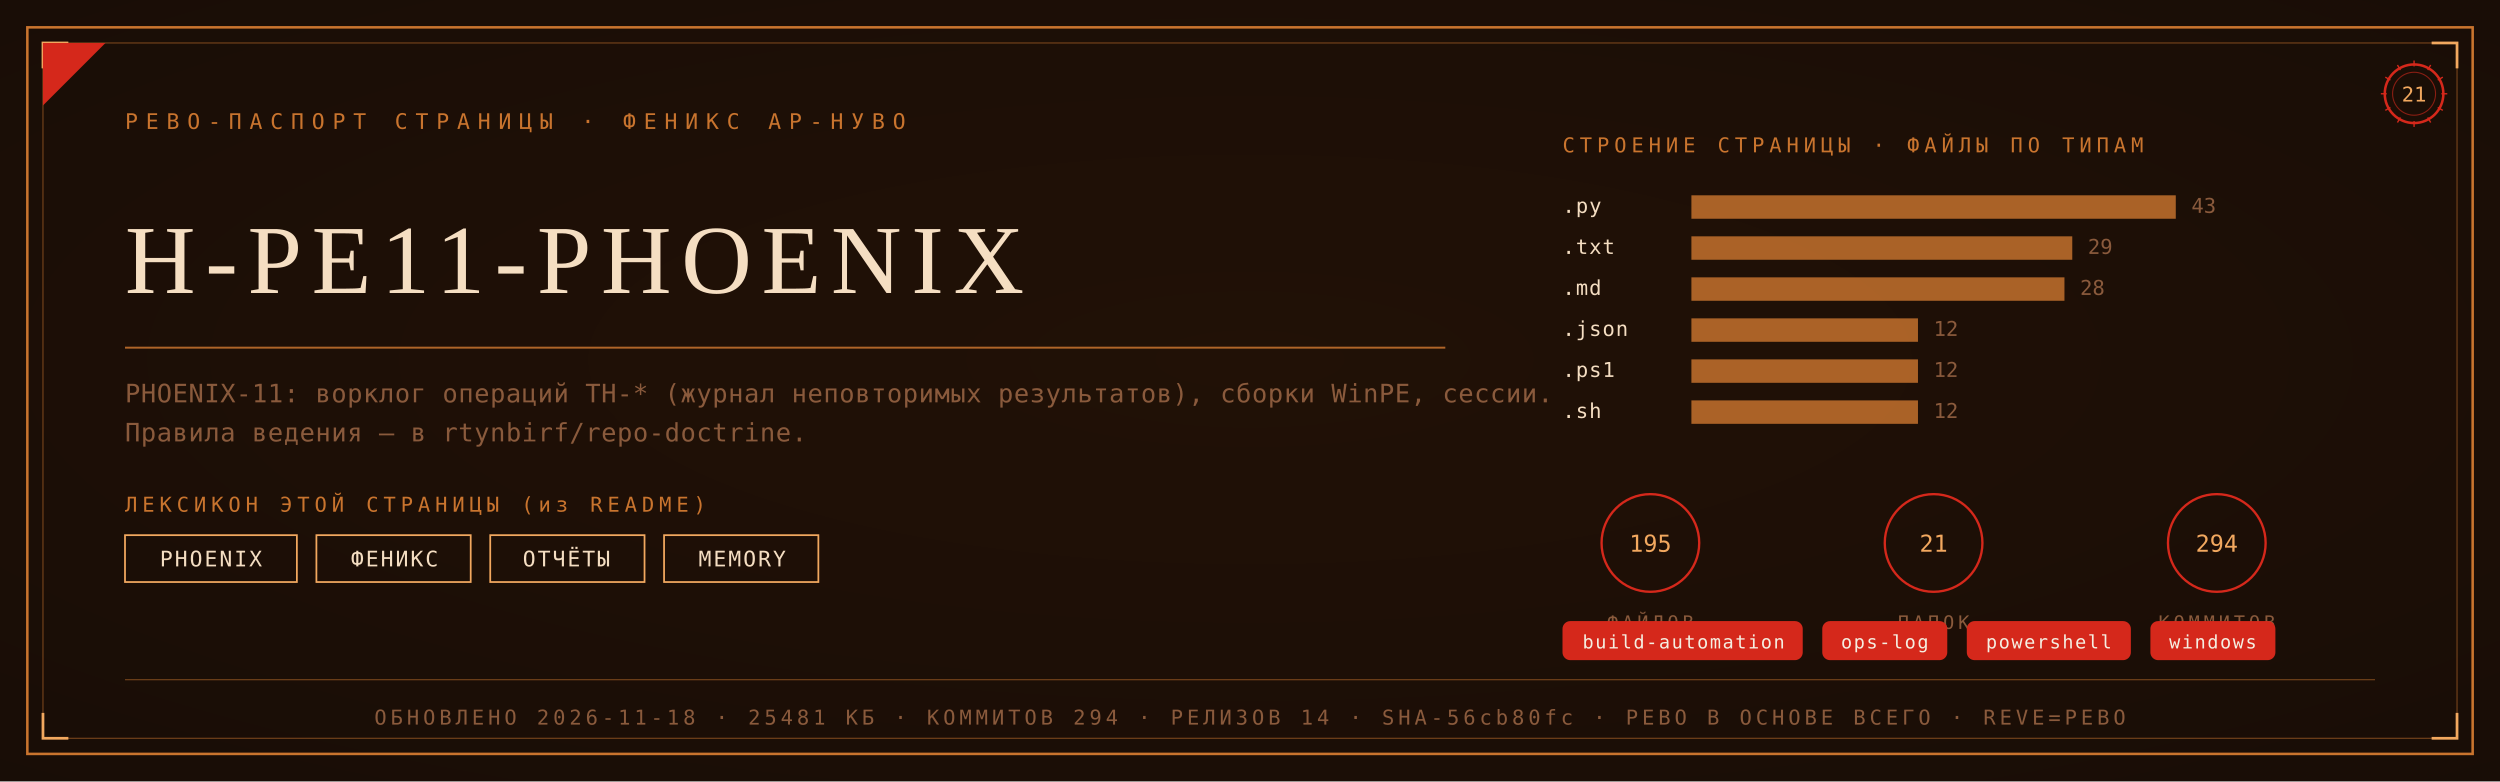
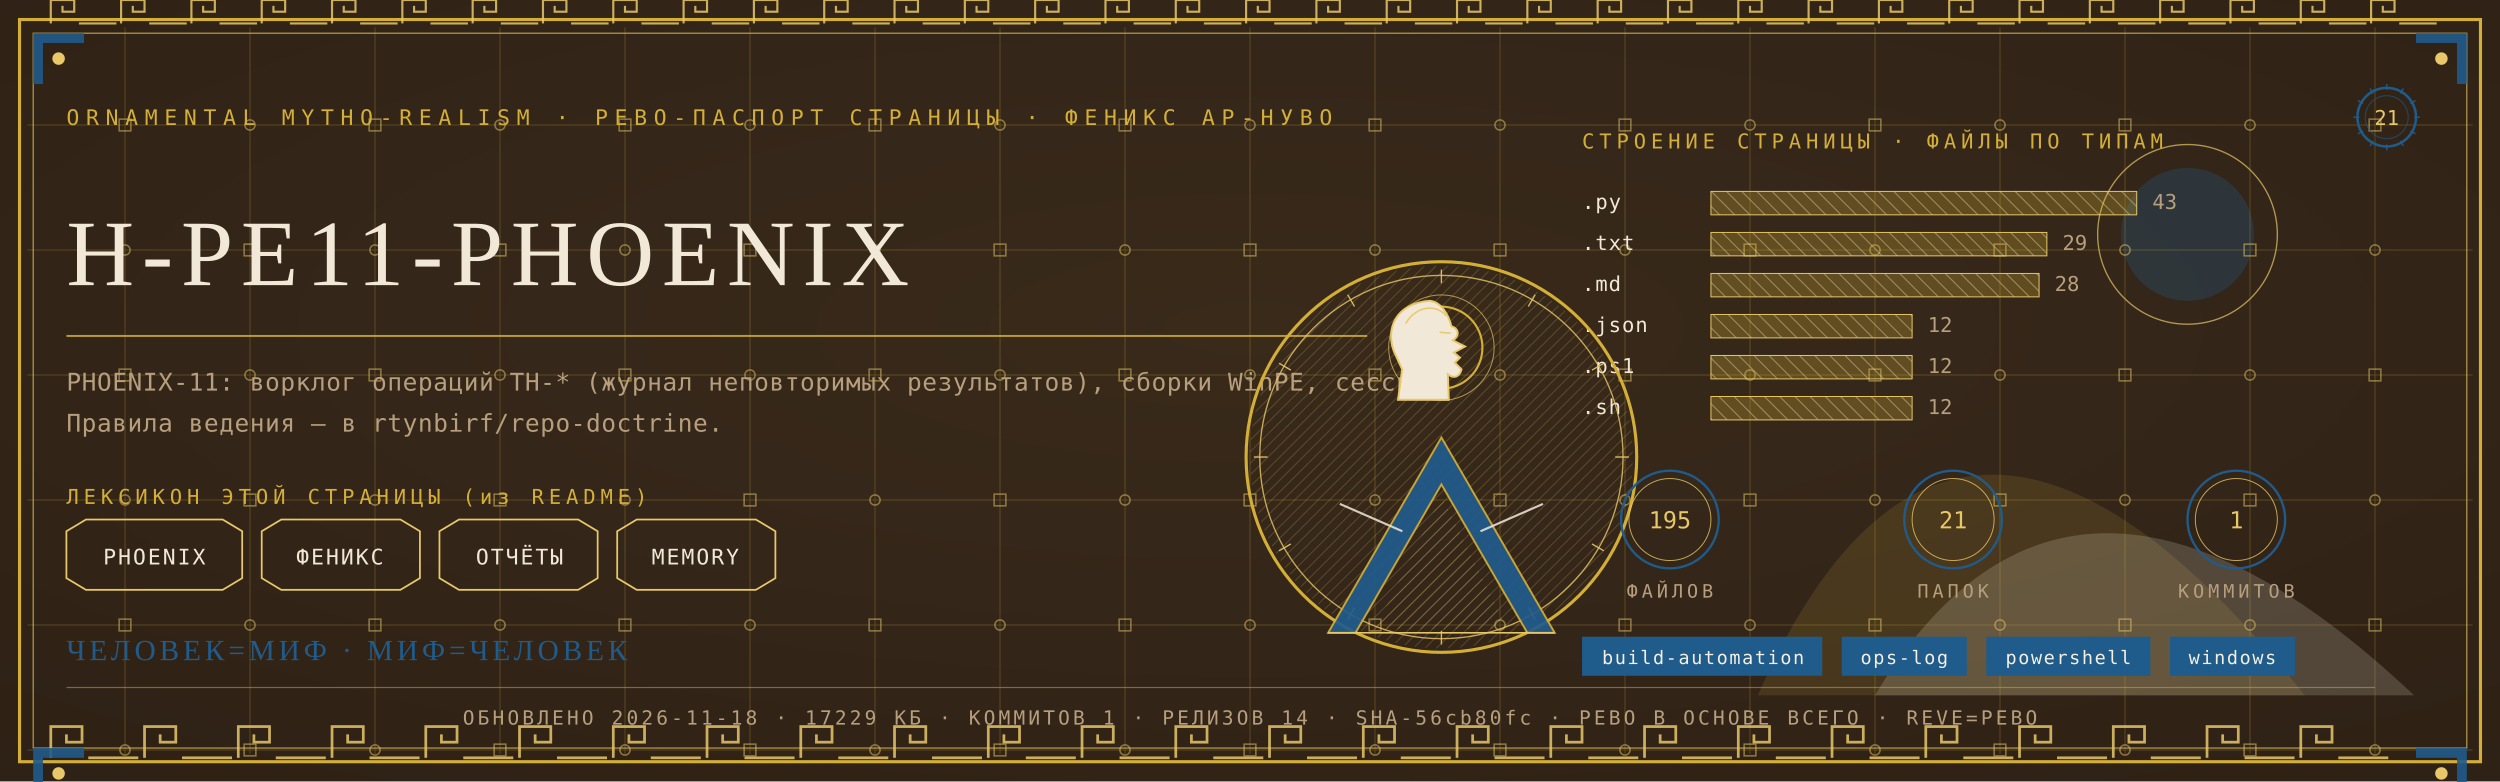
<svg xmlns="http://www.w3.org/2000/svg" viewBox="0 0 1280 400" width="1280" height="400">
  <defs>
-     <radialGradient id="rp21" cx="0.5" cy="0.46" r="1.05">
-       <stop offset="0" stop-color="#221106" />
-       <stop offset="1" stop-color="#140B06" />
+     <radialGradient id="rp21" cx="0.5" cy="0.42" r="1.1">
+       <stop offset="0" stop-color="#3A2A1B" />
+       <stop offset="1" stop-color="#2A1D12" />
    </radialGradient>
+     <pattern id="hatchm" width="4.2" height="4.2" patternUnits="userSpaceOnUse" patternTransform="rotate(45)">
+       <rect width="4.2" height="4.2" fill="none" />
+       <line x1="0" y1="0" x2="0" y2="4.2" stroke="#E8C868" stroke-width="0.5" />
+     </pattern>
+     <pattern id="hatchv" width="5.5" height="5.5" patternUnits="userSpaceOnUse" patternTransform="rotate(-45)">
+       <rect width="5.5" height="5.5" fill="none" />
+       <line x1="0" y1="0" x2="0" y2="5.5" stroke="#F1E8D8" stroke-width="0.5" />
+     </pattern>
  </defs>
-   <rect width="1280" height="400" fill="#140B06" />
-   <rect width="1280" height="400" fill="url(#rp21)" opacity="0.92" />
-   <rect x="14" y="14" width="1252" height="372" fill="none" stroke="#C9742E" stroke-width="1.3" />
-   <rect x="22" y="22" width="1236" height="356" fill="none" stroke="#C9742E" stroke-width="0.55" opacity="0.55" />
-   <path d="M 22 35 L 22 22 L 35 22" fill="none" stroke="#F2A85F" stroke-width="1.4" />
-   <path d="M 1258 35 L 1258 22 L 1245 22" fill="none" stroke="#F2A85F" stroke-width="1.4" />
-   <path d="M 22 365 L 22 378 L 35 378" fill="none" stroke="#F2A85F" stroke-width="1.4" />
-   <path d="M 1258 365 L 1258 378 L 1245 378" fill="none" stroke="#F2A85F" stroke-width="1.4" />
-   <path d="M 22 54 L 22 22 L 54 22 Z" fill="#D5281B" />
-   <text x="64" y="66" font-family="'Cascadia Mono', ui-monospace, Consolas, monospace" font-size="11" fill="#C9742E" letter-spacing="4">РЕВО-ПАСПОРТ СТРАНИЦЫ · ФЕНИКС АР-НУВО</text>
-   <g transform="translate(1236,48)">
-     <circle r="15" fill="none" stroke="#D5281B" stroke-width="1.3" />
-     <circle r="11" fill="none" stroke="#D5281B" stroke-width="0.55" opacity="0.6" />
-     <text y="4" text-anchor="middle" font-family="'Cascadia Mono', ui-monospace, Consolas, monospace" font-size="10.5" fill="#F2A85F">21</text>
-     <g stroke="#D5281B" stroke-width="0.7">
+   <rect width="1280" height="400" fill="#2A1D12" />
+   <rect width="1280" height="400" fill="url(#rp21)" opacity="0.94" />
+   <path d="M 900 356 Q 1000 130 1180 356 Z" fill="#D4AF37" opacity="0.14" />
+   <path d="M 960 356 Q 1060 190 1236 356 Z" fill="#F1E8D8" opacity="0.18" />
+   <circle cx="1120" cy="120" r="34" fill="#1F5B8B" opacity="0.30" />
+   <circle cx="1120" cy="120" r="46" fill="none" stroke="#E8C868" stroke-width="0.7" opacity="0.7" />
+   <g stroke="#D4AF37" stroke-width="0.45" opacity="0.30">
+     <line x1="64" y1="14" x2="64" y2="386" />
+     <line x1="128" y1="14" x2="128" y2="386" />
+     <line x1="192" y1="14" x2="192" y2="386" />
+     <line x1="256" y1="14" x2="256" y2="386" />
+     <line x1="320" y1="14" x2="320" y2="386" />
+     <line x1="384" y1="14" x2="384" y2="386" />
+     <line x1="448" y1="14" x2="448" y2="386" />
+     <line x1="512" y1="14" x2="512" y2="386" />
+     <line x1="576" y1="14" x2="576" y2="386" />
+     <line x1="640" y1="14" x2="640" y2="386" />
+     <line x1="704" y1="14" x2="704" y2="386" />
+     <line x1="768" y1="14" x2="768" y2="386" />
+     <line x1="832" y1="14" x2="832" y2="386" />
+     <line x1="896" y1="14" x2="896" y2="386" />
+     <line x1="960" y1="14" x2="960" y2="386" />
+     <line x1="1024" y1="14" x2="1024" y2="386" />
+     <line x1="1088" y1="14" x2="1088" y2="386" />
+     <line x1="1152" y1="14" x2="1152" y2="386" />
+     <line x1="1216" y1="14" x2="1216" y2="386" />
+     <line x1="14" y1="64" x2="1266" y2="64" />
+     <line x1="14" y1="128" x2="1266" y2="128" />
+     <line x1="14" y1="192" x2="1266" y2="192" />
+     <line x1="14" y1="256" x2="1266" y2="256" />
+     <line x1="14" y1="320" x2="1266" y2="320" />
+     <line x1="14" y1="384" x2="1266" y2="384" />
+   </g>
+   <g fill="none" stroke="#E8C868" stroke-width="0.8" opacity="0.5">
+     <rect x="61" y="61" width="6" height="6" />
+     <circle cx="64" cy="128" r="2.6" />
+     <rect x="61" y="189" width="6" height="6" />
+     <circle cx="64" cy="256" r="2.6" />
+     <rect x="61" y="317" width="6" height="6" />
+     <circle cx="64" cy="384" r="2.6" />
+     <circle cx="128" cy="64" r="2.6" />
+     <rect x="125" y="125" width="6" height="6" />
+     <circle cx="128" cy="192" r="2.6" />
+     <rect x="125" y="253" width="6" height="6" />
+     <circle cx="128" cy="320" r="2.6" />
+     <rect x="125" y="381" width="6" height="6" />
+     <rect x="189" y="61" width="6" height="6" />
+     <circle cx="192" cy="128" r="2.6" />
+     <rect x="189" y="189" width="6" height="6" />
+     <circle cx="192" cy="256" r="2.6" />
+     <rect x="189" y="317" width="6" height="6" />
+     <circle cx="192" cy="384" r="2.6" />
+     <circle cx="256" cy="64" r="2.6" />
+     <rect x="253" y="125" width="6" height="6" />
+     <circle cx="256" cy="192" r="2.6" />
+     <rect x="253" y="253" width="6" height="6" />
+     <circle cx="256" cy="320" r="2.6" />
+     <rect x="253" y="381" width="6" height="6" />
+     <rect x="317" y="61" width="6" height="6" />
+     <circle cx="320" cy="128" r="2.6" />
+     <rect x="317" y="189" width="6" height="6" />
+     <circle cx="320" cy="256" r="2.6" />
+     <rect x="317" y="317" width="6" height="6" />
+     <circle cx="320" cy="384" r="2.6" />
+     <circle cx="384" cy="64" r="2.6" />
+     <rect x="381" y="125" width="6" height="6" />
+     <circle cx="384" cy="192" r="2.6" />
+     <rect x="381" y="253" width="6" height="6" />
+     <circle cx="384" cy="320" r="2.6" />
+     <rect x="381" y="381" width="6" height="6" />
+     <rect x="445" y="61" width="6" height="6" />
+     <circle cx="448" cy="128" r="2.6" />
+     <rect x="445" y="189" width="6" height="6" />
+     <circle cx="448" cy="256" r="2.6" />
+     <rect x="445" y="317" width="6" height="6" />
+     <circle cx="448" cy="384" r="2.6" />
+     <circle cx="512" cy="64" r="2.6" />
+     <rect x="509" y="125" width="6" height="6" />
+     <circle cx="512" cy="192" r="2.6" />
+     <rect x="509" y="253" width="6" height="6" />
+     <circle cx="512" cy="320" r="2.6" />
+     <rect x="509" y="381" width="6" height="6" />
+     <rect x="573" y="61" width="6" height="6" />
+     <circle cx="576" cy="128" r="2.6" />
+     <rect x="573" y="189" width="6" height="6" />
+     <circle cx="576" cy="256" r="2.6" />
+     <rect x="573" y="317" width="6" height="6" />
+     <circle cx="576" cy="384" r="2.6" />
+     <circle cx="640" cy="64" r="2.6" />
+     <rect x="637" y="125" width="6" height="6" />
+     <circle cx="640" cy="192" r="2.6" />
+     <rect x="637" y="253" width="6" height="6" />
+     <circle cx="640" cy="320" r="2.6" />
+     <rect x="637" y="381" width="6" height="6" />
+     <rect x="701" y="61" width="6" height="6" />
+     <circle cx="704" cy="128" r="2.6" />
+     <rect x="701" y="189" width="6" height="6" />
+     <circle cx="704" cy="256" r="2.6" />
+     <rect x="701" y="317" width="6" height="6" />
+     <circle cx="704" cy="384" r="2.6" />
+     <circle cx="768" cy="64" r="2.6" />
+     <rect x="765" y="125" width="6" height="6" />
+     <circle cx="768" cy="192" r="2.6" />
+     <rect x="765" y="253" width="6" height="6" />
+     <circle cx="768" cy="320" r="2.6" />
+     <rect x="765" y="381" width="6" height="6" />
+     <rect x="829" y="61" width="6" height="6" />
+     <circle cx="832" cy="128" r="2.6" />
+     <rect x="829" y="189" width="6" height="6" />
+     <circle cx="832" cy="256" r="2.6" />
+     <rect x="829" y="317" width="6" height="6" />
+     <circle cx="832" cy="384" r="2.6" />
+     <circle cx="896" cy="64" r="2.6" />
+     <rect x="893" y="125" width="6" height="6" />
+     <circle cx="896" cy="192" r="2.6" />
+     <rect x="893" y="253" width="6" height="6" />
+     <circle cx="896" cy="320" r="2.6" />
+     <rect x="893" y="381" width="6" height="6" />
+     <rect x="957" y="61" width="6" height="6" />
+     <circle cx="960" cy="128" r="2.6" />
+     <rect x="957" y="189" width="6" height="6" />
+     <circle cx="960" cy="256" r="2.6" />
+     <rect x="957" y="317" width="6" height="6" />
+     <circle cx="960" cy="384" r="2.6" />
+     <circle cx="1024" cy="64" r="2.6" />
+     <rect x="1021" y="125" width="6" height="6" />
+     <circle cx="1024" cy="192" r="2.6" />
+     <rect x="1021" y="253" width="6" height="6" />
+     <circle cx="1024" cy="320" r="2.6" />
+     <rect x="1021" y="381" width="6" height="6" />
+     <rect x="1085" y="61" width="6" height="6" />
+     <circle cx="1088" cy="128" r="2.6" />
+     <rect x="1085" y="189" width="6" height="6" />
+     <circle cx="1088" cy="256" r="2.6" />
+     <rect x="1085" y="317" width="6" height="6" />
+     <circle cx="1088" cy="384" r="2.6" />
+     <circle cx="1152" cy="64" r="2.6" />
+     <rect x="1149" y="125" width="6" height="6" />
+     <circle cx="1152" cy="192" r="2.6" />
+     <rect x="1149" y="253" width="6" height="6" />
+     <circle cx="1152" cy="320" r="2.6" />
+     <rect x="1149" y="381" width="6" height="6" />
+     <rect x="1213" y="61" width="6" height="6" />
+     <circle cx="1216" cy="128" r="2.6" />
+     <rect x="1213" y="189" width="6" height="6" />
+     <circle cx="1216" cy="256" r="2.6" />
+     <rect x="1213" y="317" width="6" height="6" />
+     <circle cx="1216" cy="384" r="2.6" />
+   </g>
+   <rect x="10" y="10" width="1260" height="380" fill="none" stroke="#D4AF37" stroke-width="1.6" />
+   <rect x="17" y="17" width="1246" height="366" fill="none" stroke="#E8C868" stroke-width="0.6" opacity="0.75" />
+   <g fill="none" stroke="#E8C868" stroke-width="1.4" opacity="0.85">
+     <path d="M 26 388 L 26 372 L 42 372 L 42 380.0 L 34.0 380.0 L 34.0 376.0" />
+     <line x1="45.2" y1="388" x2="70.8" y2="388" />
+     <path d="M 74 388 L 74 372 L 90 372 L 90 380.0 L 82.0 380.0 L 82.0 376.0" />
+     <line x1="93.2" y1="388" x2="118.8" y2="388" />
+     <path d="M 122 388 L 122 372 L 138 372 L 138 380.0 L 130.0 380.0 L 130.0 376.0" />
+     <line x1="141.2" y1="388" x2="166.8" y2="388" />
+     <path d="M 170 388 L 170 372 L 186 372 L 186 380.0 L 178.0 380.0 L 178.0 376.0" />
+     <line x1="189.2" y1="388" x2="214.8" y2="388" />
+     <path d="M 218 388 L 218 372 L 234 372 L 234 380.0 L 226.0 380.0 L 226.0 376.0" />
+     <line x1="237.2" y1="388" x2="262.8" y2="388" />
+     <path d="M 266 388 L 266 372 L 282 372 L 282 380.0 L 274.0 380.0 L 274.0 376.0" />
+     <line x1="285.2" y1="388" x2="310.8" y2="388" />
+     <path d="M 314 388 L 314 372 L 330 372 L 330 380.0 L 322.0 380.0 L 322.0 376.0" />
+     <line x1="333.2" y1="388" x2="358.8" y2="388" />
+     <path d="M 362 388 L 362 372 L 378 372 L 378 380.0 L 370.0 380.0 L 370.0 376.0" />
+     <line x1="381.2" y1="388" x2="406.8" y2="388" />
+     <path d="M 410 388 L 410 372 L 426 372 L 426 380.0 L 418.0 380.0 L 418.0 376.0" />
+     <line x1="429.2" y1="388" x2="454.8" y2="388" />
+     <path d="M 458 388 L 458 372 L 474 372 L 474 380.0 L 466.0 380.0 L 466.0 376.0" />
+     <line x1="477.2" y1="388" x2="502.8" y2="388" />
+     <path d="M 506 388 L 506 372 L 522 372 L 522 380.0 L 514.0 380.0 L 514.0 376.0" />
+     <line x1="525.2" y1="388" x2="550.8" y2="388" />
+     <path d="M 554 388 L 554 372 L 570 372 L 570 380.0 L 562.0 380.0 L 562.0 376.0" />
+     <line x1="573.2" y1="388" x2="598.8" y2="388" />
+     <path d="M 602 388 L 602 372 L 618 372 L 618 380.0 L 610.0 380.0 L 610.0 376.0" />
+     <line x1="621.2" y1="388" x2="646.8" y2="388" />
+     <path d="M 650 388 L 650 372 L 666 372 L 666 380.0 L 658.0 380.0 L 658.0 376.0" />
+     <line x1="669.2" y1="388" x2="694.8" y2="388" />
+     <path d="M 698 388 L 698 372 L 714 372 L 714 380.0 L 706.0 380.0 L 706.0 376.0" />
+     <line x1="717.2" y1="388" x2="742.8" y2="388" />
+     <path d="M 746 388 L 746 372 L 762 372 L 762 380.0 L 754.0 380.0 L 754.0 376.0" />
+     <line x1="765.2" y1="388" x2="790.8" y2="388" />
+     <path d="M 794 388 L 794 372 L 810 372 L 810 380.0 L 802.0 380.0 L 802.0 376.0" />
+     <line x1="813.2" y1="388" x2="838.8" y2="388" />
+     <path d="M 842 388 L 842 372 L 858 372 L 858 380.0 L 850.0 380.0 L 850.0 376.0" />
+     <line x1="861.2" y1="388" x2="886.8" y2="388" />
+     <path d="M 890 388 L 890 372 L 906 372 L 906 380.0 L 898.0 380.0 L 898.0 376.0" />
+     <line x1="909.2" y1="388" x2="934.8" y2="388" />
+     <path d="M 938 388 L 938 372 L 954 372 L 954 380.0 L 946.0 380.0 L 946.0 376.0" />
+     <line x1="957.2" y1="388" x2="982.8" y2="388" />
+     <path d="M 986 388 L 986 372 L 1002 372 L 1002 380.0 L 994.0 380.0 L 994.0 376.0" />
+     <line x1="1005.2" y1="388" x2="1030.8" y2="388" />
+     <path d="M 1034 388 L 1034 372 L 1050 372 L 1050 380.0 L 1042.0 380.0 L 1042.0 376.0" />
+     <line x1="1053.2" y1="388" x2="1078.8" y2="388" />
+     <path d="M 1082 388 L 1082 372 L 1098 372 L 1098 380.0 L 1090.0 380.0 L 1090.0 376.0" />
+     <line x1="1101.2" y1="388" x2="1126.8" y2="388" />
+     <path d="M 1130 388 L 1130 372 L 1146 372 L 1146 380.0 L 1138.0 380.0 L 1138.0 376.0" />
+     <line x1="1149.2" y1="388" x2="1174.8" y2="388" />
+     <path d="M 1178 388 L 1178 372 L 1194 372 L 1194 380.0 L 1186.0 380.0 L 1186.0 376.0" />
+     <line x1="1197.2" y1="388" x2="1222.8" y2="388" />
+   </g>
+   <g fill="none" stroke="#E8C868" stroke-width="1.1" opacity="0.85">
+     <path d="M 26 12 L 26 0 L 38 0 L 38 6.0 L 32.0 6.0 L 32.0 3.0" />
+     <line x1="40.4" y1="12" x2="59.6" y2="12" />
+     <path d="M 62 12 L 62 0 L 74 0 L 74 6.0 L 68.0 6.0 L 68.0 3.0" />
+     <line x1="76.4" y1="12" x2="95.6" y2="12" />
+     <path d="M 98 12 L 98 0 L 110 0 L 110 6.0 L 104.0 6.0 L 104.0 3.0" />
+     <line x1="112.4" y1="12" x2="131.6" y2="12" />
+     <path d="M 134 12 L 134 0 L 146 0 L 146 6.0 L 140.0 6.0 L 140.0 3.0" />
+     <line x1="148.4" y1="12" x2="167.6" y2="12" />
+     <path d="M 170 12 L 170 0 L 182 0 L 182 6.0 L 176.0 6.0 L 176.0 3.0" />
+     <line x1="184.4" y1="12" x2="203.6" y2="12" />
+     <path d="M 206 12 L 206 0 L 218 0 L 218 6.0 L 212.0 6.0 L 212.0 3.0" />
+     <line x1="220.4" y1="12" x2="239.6" y2="12" />
+     <path d="M 242 12 L 242 0 L 254 0 L 254 6.0 L 248.0 6.0 L 248.0 3.0" />
+     <line x1="256.4" y1="12" x2="275.6" y2="12" />
+     <path d="M 278 12 L 278 0 L 290 0 L 290 6.0 L 284.0 6.0 L 284.0 3.0" />
+     <line x1="292.4" y1="12" x2="311.6" y2="12" />
+     <path d="M 314 12 L 314 0 L 326 0 L 326 6.0 L 320.0 6.0 L 320.0 3.0" />
+     <line x1="328.4" y1="12" x2="347.6" y2="12" />
+     <path d="M 350 12 L 350 0 L 362 0 L 362 6.0 L 356.0 6.0 L 356.0 3.0" />
+     <line x1="364.4" y1="12" x2="383.6" y2="12" />
+     <path d="M 386 12 L 386 0 L 398 0 L 398 6.0 L 392.0 6.0 L 392.0 3.0" />
+     <line x1="400.4" y1="12" x2="419.6" y2="12" />
+     <path d="M 422 12 L 422 0 L 434 0 L 434 6.0 L 428.0 6.0 L 428.0 3.0" />
+     <line x1="436.4" y1="12" x2="455.6" y2="12" />
+     <path d="M 458 12 L 458 0 L 470 0 L 470 6.0 L 464.0 6.0 L 464.0 3.0" />
+     <line x1="472.4" y1="12" x2="491.6" y2="12" />
+     <path d="M 494 12 L 494 0 L 506 0 L 506 6.0 L 500.0 6.0 L 500.0 3.0" />
+     <line x1="508.4" y1="12" x2="527.6" y2="12" />
+     <path d="M 530 12 L 530 0 L 542 0 L 542 6.0 L 536.0 6.0 L 536.0 3.0" />
+     <line x1="544.4" y1="12" x2="563.6" y2="12" />
+     <path d="M 566 12 L 566 0 L 578 0 L 578 6.0 L 572.0 6.0 L 572.0 3.0" />
+     <line x1="580.4" y1="12" x2="599.6" y2="12" />
+     <path d="M 602 12 L 602 0 L 614 0 L 614 6.0 L 608.0 6.0 L 608.0 3.0" />
+     <line x1="616.4" y1="12" x2="635.6" y2="12" />
+     <path d="M 638 12 L 638 0 L 650 0 L 650 6.0 L 644.0 6.0 L 644.0 3.0" />
+     <line x1="652.4" y1="12" x2="671.6" y2="12" />
+     <path d="M 674 12 L 674 0 L 686 0 L 686 6.0 L 680.0 6.0 L 680.0 3.0" />
+     <line x1="688.4" y1="12" x2="707.6" y2="12" />
+     <path d="M 710 12 L 710 0 L 722 0 L 722 6.0 L 716.0 6.0 L 716.0 3.0" />
+     <line x1="724.4" y1="12" x2="743.6" y2="12" />
+     <path d="M 746 12 L 746 0 L 758 0 L 758 6.0 L 752.0 6.0 L 752.0 3.0" />
+     <line x1="760.4" y1="12" x2="779.6" y2="12" />
+     <path d="M 782 12 L 782 0 L 794 0 L 794 6.0 L 788.0 6.0 L 788.0 3.0" />
+     <line x1="796.4" y1="12" x2="815.6" y2="12" />
+     <path d="M 818 12 L 818 0 L 830 0 L 830 6.0 L 824.0 6.0 L 824.0 3.0" />
+     <line x1="832.4" y1="12" x2="851.6" y2="12" />
+     <path d="M 854 12 L 854 0 L 866 0 L 866 6.0 L 860.0 6.0 L 860.0 3.0" />
+     <line x1="868.4" y1="12" x2="887.6" y2="12" />
+     <path d="M 890 12 L 890 0 L 902 0 L 902 6.0 L 896.0 6.0 L 896.0 3.0" />
+     <line x1="904.4" y1="12" x2="923.6" y2="12" />
+     <path d="M 926 12 L 926 0 L 938 0 L 938 6.0 L 932.0 6.0 L 932.0 3.0" />
+     <line x1="940.4" y1="12" x2="959.6" y2="12" />
+     <path d="M 962 12 L 962 0 L 974 0 L 974 6.0 L 968.0 6.0 L 968.0 3.0" />
+     <line x1="976.4" y1="12" x2="995.6" y2="12" />
+     <path d="M 998 12 L 998 0 L 1010 0 L 1010 6.0 L 1004.0 6.0 L 1004.0 3.0" />
+     <line x1="1012.4" y1="12" x2="1031.6" y2="12" />
+     <path d="M 1034 12 L 1034 0 L 1046 0 L 1046 6.0 L 1040.0 6.0 L 1040.0 3.0" />
+     <line x1="1048.4" y1="12" x2="1067.6" y2="12" />
+     <path d="M 1070 12 L 1070 0 L 1082 0 L 1082 6.0 L 1076.0 6.0 L 1076.0 3.0" />
+     <line x1="1084.4" y1="12" x2="1103.6" y2="12" />
+     <path d="M 1106 12 L 1106 0 L 1118 0 L 1118 6.0 L 1112.0 6.0 L 1112.0 3.0" />
+     <line x1="1120.4" y1="12" x2="1139.6" y2="12" />
+     <path d="M 1142 12 L 1142 0 L 1154 0 L 1154 6.0 L 1148.0 6.0 L 1148.0 3.0" />
+     <line x1="1156.4" y1="12" x2="1175.6" y2="12" />
+     <path d="M 1178 12 L 1178 0 L 1190 0 L 1190 6.0 L 1184.0 6.0 L 1184.0 3.0" />
+     <line x1="1192.4" y1="12" x2="1211.6" y2="12" />
+     <path d="M 1214 12 L 1214 0 L 1226 0 L 1226 6.0 L 1220.0 6.0 L 1220.0 3.0" />
+     <line x1="1228.4" y1="12" x2="1247.6" y2="12" />
+   </g>
+   <g transform="translate(17,17) scale(1,1)">
+     <path d="M 0 0 L 26 0 L 26 5 L 5 5 L 5 26 L 0 26 Z" fill="#1F5B8B" opacity="0.9" />
+     <circle cx="13" cy="13" r="3.2" fill="#E8C868" />
+   </g>
+   <g transform="translate(1263,17) scale(-1,1)">
+     <path d="M 0 0 L 26 0 L 26 5 L 5 5 L 5 26 L 0 26 Z" fill="#1F5B8B" opacity="0.9" />
+     <circle cx="13" cy="13" r="3.2" fill="#E8C868" />
+   </g>
+   <g transform="translate(17,383) scale(1,1)">
+     <path d="M 0 0 L 26 0 L 26 5 L 5 5 L 5 26 L 0 26 Z" fill="#1F5B8B" opacity="0.9" />
+     <circle cx="13" cy="13" r="3.2" fill="#E8C868" />
+   </g>
+   <g transform="translate(1263,383) scale(-1,1)">
+     <path d="M 0 0 L 26 0 L 26 5 L 5 5 L 5 26 L 0 26 Z" fill="#1F5B8B" opacity="0.9" />
+     <circle cx="13" cy="13" r="3.2" fill="#E8C868" />
+   </g>
+   <text x="34" y="64" font-family="'Cascadia Mono', ui-monospace, Consolas, monospace" font-size="11" fill="#D4AF37" letter-spacing="3.4">ORNAMENTAL MYTHO-REALISM · РЕВО-ПАСПОРТ СТРАНИЦЫ · ФЕНИКС АР-НУВО</text>
+   <g transform="translate(1222,60)">
+     <circle r="15" fill="none" stroke="#1F5B8B" stroke-width="1.3" />
+     <circle r="11" fill="none" stroke="#1F5B8B" stroke-width="0.55" opacity="0.6" />
+     <text y="4" text-anchor="middle" font-family="'Cascadia Mono', ui-monospace, Consolas, monospace" font-size="10.5" fill="#E8C868">21</text>
+     <g stroke="#1F5B8B" stroke-width="0.7">
      <line x1="0" y1="-17" x2="0" y2="-14" transform="rotate(0)" />
      <line x1="0" y1="-17" x2="0" y2="-14" transform="rotate(30)" />
      <line x1="0" y1="-17" x2="0" y2="-14" transform="rotate(60)" />
      <line x1="0" y1="-17" x2="0" y2="-14" transform="rotate(90)" />
      <line x1="0" y1="-17" x2="0" y2="-14" transform="rotate(120)" />
      <line x1="0" y1="-17" x2="0" y2="-14" transform="rotate(150)" />
      <line x1="0" y1="-17" x2="0" y2="-14" transform="rotate(180)" />
      <line x1="0" y1="-17" x2="0" y2="-14" transform="rotate(210)" />
      <line x1="0" y1="-17" x2="0" y2="-14" transform="rotate(240)" />
      <line x1="0" y1="-17" x2="0" y2="-14" transform="rotate(270)" />
      <line x1="0" y1="-17" x2="0" y2="-14" transform="rotate(300)" />
      <line x1="0" y1="-17" x2="0" y2="-14" transform="rotate(330)" />
    </g>
  </g>
-   <text x="64" y="150" font-family="Georgia, 'Times New Roman', serif" font-size="50.0" fill="#F5DEC2" letter-spacing="5">H-PE11-PHOENIX</text>
-   <line x1="64" y1="178" x2="740" y2="178" stroke="#C9742E" stroke-width="1" opacity="0.85" />
-   <text x="64" y="206" font-family="'Cascadia Mono', ui-monospace, Consolas, monospace" font-size="13" fill="#8A5A3C" letter-spacing="0.3">PHOENIX-11: ворклог операций TH-* (журнал неповторимых результатов), сборки WinPE, сессии.</text>
-   <text x="64" y="226" font-family="'Cascadia Mono', ui-monospace, Consolas, monospace" font-size="13" fill="#8A5A3C" letter-spacing="0.3">Правила ведения — в rtynbirf/repo-doctrine.</text>
-   <text x="64" y="262" font-family="'Cascadia Mono', ui-monospace, Consolas, monospace" font-size="10.5" fill="#C9742E" letter-spacing="2.5">ЛЕКСИКОН ЭТОЙ СТРАНИЦЫ (из README)</text>
-   <rect x="64" y="274" width="88" height="24" fill="none" stroke="#F2A85F" stroke-width="0.9" />
-   <text x="108" y="290" text-anchor="middle" font-family="'Cascadia Mono', ui-monospace, Consolas, monospace" font-size="11" fill="#F5DEC2" letter-spacing="1">PHOENIX</text>
-   <rect x="162" y="274" width="79" height="24" fill="none" stroke="#F2A85F" stroke-width="0.9" />
-   <text x="202" y="290" text-anchor="middle" font-family="'Cascadia Mono', ui-monospace, Consolas, monospace" font-size="11" fill="#F5DEC2" letter-spacing="1">ФЕНИКС</text>
-   <rect x="251" y="274" width="79" height="24" fill="none" stroke="#F2A85F" stroke-width="0.9" />
-   <text x="290" y="290" text-anchor="middle" font-family="'Cascadia Mono', ui-monospace, Consolas, monospace" font-size="11" fill="#F5DEC2" letter-spacing="1">ОТЧЁТЫ</text>
-   <rect x="340" y="274" width="79" height="24" fill="none" stroke="#F2A85F" stroke-width="0.9" />
-   <text x="380" y="290" text-anchor="middle" font-family="'Cascadia Mono', ui-monospace, Consolas, monospace" font-size="11" fill="#F5DEC2" letter-spacing="1">MEMORY</text>
-   <text x="800" y="78" font-family="'Cascadia Mono', ui-monospace, Consolas, monospace" font-size="10.5" fill="#C9742E" letter-spacing="2.5">СТРОЕНИЕ СТРАНИЦЫ · ФАЙЛЫ ПО ТИПАМ</text>
-   <text x="800" y="109" font-family="'Cascadia Mono', ui-monospace, Consolas, monospace" font-size="10.5" fill="#F5DEC2" letter-spacing="0.5">.py</text>
-   <rect x="866" y="100" width="248" height="12" fill="#C9742E" opacity="0.82" />
-   <text x="1122" y="109" font-family="'Cascadia Mono', ui-monospace, Consolas, monospace" font-size="10.5" fill="#8A5A3C">43</text>
-   <text x="800" y="130" font-family="'Cascadia Mono', ui-monospace, Consolas, monospace" font-size="10.5" fill="#F5DEC2" letter-spacing="0.5">.txt</text>
-   <rect x="866" y="121" width="195" height="12" fill="#C9742E" opacity="0.82" />
-   <text x="1069" y="130" font-family="'Cascadia Mono', ui-monospace, Consolas, monospace" font-size="10.5" fill="#8A5A3C">29</text>
-   <text x="800" y="151" font-family="'Cascadia Mono', ui-monospace, Consolas, monospace" font-size="10.5" fill="#F5DEC2" letter-spacing="0.5">.md</text>
-   <rect x="866" y="142" width="191" height="12" fill="#C9742E" opacity="0.82" />
-   <text x="1065" y="151" font-family="'Cascadia Mono', ui-monospace, Consolas, monospace" font-size="10.5" fill="#8A5A3C">28</text>
-   <text x="800" y="172" font-family="'Cascadia Mono', ui-monospace, Consolas, monospace" font-size="10.5" fill="#F5DEC2" letter-spacing="0.5">.json</text>
-   <rect x="866" y="163" width="116" height="12" fill="#C9742E" opacity="0.82" />
-   <text x="990" y="172" font-family="'Cascadia Mono', ui-monospace, Consolas, monospace" font-size="10.5" fill="#8A5A3C">12</text>
-   <text x="800" y="193" font-family="'Cascadia Mono', ui-monospace, Consolas, monospace" font-size="10.5" fill="#F5DEC2" letter-spacing="0.5">.ps1</text>
-   <rect x="866" y="184" width="116" height="12" fill="#C9742E" opacity="0.82" />
-   <text x="990" y="193" font-family="'Cascadia Mono', ui-monospace, Consolas, monospace" font-size="10.5" fill="#8A5A3C">12</text>
-   <text x="800" y="214" font-family="'Cascadia Mono', ui-monospace, Consolas, monospace" font-size="10.5" fill="#F5DEC2" letter-spacing="0.5">.sh</text>
-   <rect x="866" y="205" width="116" height="12" fill="#C9742E" opacity="0.82" />
-   <text x="990" y="214" font-family="'Cascadia Mono', ui-monospace, Consolas, monospace" font-size="10.5" fill="#8A5A3C">12</text>
-   <g transform="translate(845,278)">
-     <circle r="25" fill="none" stroke="#D5281B" stroke-width="1.2" />
-     <text y="4.5" text-anchor="middle" font-family="'Cascadia Mono', ui-monospace, Consolas, monospace" font-size="12" fill="#F2A85F">195</text>
-     <text y="44" text-anchor="middle" font-family="'Cascadia Mono', ui-monospace, Consolas, monospace" font-size="9.5" fill="#8A5A3C" letter-spacing="2">ФАЙЛОВ</text>
-   </g>
-   <g transform="translate(990,278)">
-     <circle r="25" fill="none" stroke="#D5281B" stroke-width="1.2" />
-     <text y="4.5" text-anchor="middle" font-family="'Cascadia Mono', ui-monospace, Consolas, monospace" font-size="12" fill="#F2A85F">21</text>
-     <text y="44" text-anchor="middle" font-family="'Cascadia Mono', ui-monospace, Consolas, monospace" font-size="9.5" fill="#8A5A3C" letter-spacing="2">ПАПОК</text>
-   </g>
-   <g transform="translate(1135,278)">
-     <circle r="25" fill="none" stroke="#D5281B" stroke-width="1.2" />
-     <text y="4.5" text-anchor="middle" font-family="'Cascadia Mono', ui-monospace, Consolas, monospace" font-size="12" fill="#F2A85F">294</text>
-     <text y="44" text-anchor="middle" font-family="'Cascadia Mono', ui-monospace, Consolas, monospace" font-size="9.5" fill="#8A5A3C" letter-spacing="2">КОММИТОВ</text>
-   </g>
-   <rect x="800" y="318" rx="4" width="123" height="20" fill="#D5281B" />
-   <text x="862" y="332" text-anchor="middle" font-family="'Cascadia Mono', ui-monospace, Consolas, monospace" font-size="9.5" fill="#F5EFE2" letter-spacing="0.8">build-automation</text>
-   <rect x="933" y="318" rx="4" width="64" height="20" fill="#D5281B" />
-   <text x="965" y="332" text-anchor="middle" font-family="'Cascadia Mono', ui-monospace, Consolas, monospace" font-size="9.5" fill="#F5EFE2" letter-spacing="0.8">ops-log</text>
-   <rect x="1007" y="318" rx="4" width="84" height="20" fill="#D5281B" />
-   <text x="1049" y="332" text-anchor="middle" font-family="'Cascadia Mono', ui-monospace, Consolas, monospace" font-size="9.5" fill="#F5EFE2" letter-spacing="0.8">powershell</text>
-   <rect x="1101" y="318" rx="4" width="64" height="20" fill="#D5281B" />
-   <text x="1133" y="332" text-anchor="middle" font-family="'Cascadia Mono', ui-monospace, Consolas, monospace" font-size="9.5" fill="#F5EFE2" letter-spacing="0.8">windows</text>
-   <line x1="64" y1="348" x2="1216" y2="348" stroke="#C9742E" stroke-width="0.6" opacity="0.5" />
-   <text x="640" y="371" text-anchor="middle" font-family="'Cascadia Mono', ui-monospace, Consolas, monospace" font-size="10.5" fill="#8A5A3C" letter-spacing="2">ОБНОВЛЕНО 2026-11-18 · 25481 КБ · КОММИТОВ 294 · РЕЛИЗОВ 14 · SHA-56cb80fc · РЕВО В ОСНОВЕ ВСЕГО · REVE=РЕВО</text>
+   <text x="34" y="146" font-family="Georgia, 'Times New Roman', serif" font-size="48.0" fill="#F1E8D8" letter-spacing="4">H-PE11-PHOENIX</text>
+   <line x1="34" y1="172" x2="700" y2="172" stroke="#D4AF37" stroke-width="1" opacity="0.85" />
+   <text x="34" y="200" font-family="'Cascadia Mono', ui-monospace, Consolas, monospace" font-size="12.5" fill="#B79F7E" letter-spacing="0.3">PHOENIX-11: ворклог операций TH-* (журнал неповторимых результатов), сборки WinPE, сессии.</text>
+   <text x="34" y="221" font-family="'Cascadia Mono', ui-monospace, Consolas, monospace" font-size="12.5" fill="#B79F7E" letter-spacing="0.3">Правила ведения — в rtynbirf/repo-doctrine.</text>
+   <text x="34" y="258" font-family="'Cascadia Mono', ui-monospace, Consolas, monospace" font-size="10.5" fill="#D4AF37" letter-spacing="2.5">ЛЕКСИКОН ЭТОЙ СТРАНИЦЫ (из README)</text>
+   <path d="M 34 272 L 44 266 L 114 266 L 124 272 L 124 296 L 114 302 L 44 302 L 34 296 Z" fill="none" stroke="#E8C868" stroke-width="0.9" />
+   <text x="79" y="289" text-anchor="middle" font-family="'Cascadia Mono', ui-monospace, Consolas, monospace" font-size="11" fill="#F1E8D8" letter-spacing="1">PHOENIX</text>
+   <path d="M 134 272 L 144 266 L 205 266 L 215 272 L 215 296 L 205 302 L 144 302 L 134 296 Z" fill="none" stroke="#E8C868" stroke-width="0.9" />
+   <text x="174" y="289" text-anchor="middle" font-family="'Cascadia Mono', ui-monospace, Consolas, monospace" font-size="11" fill="#F1E8D8" letter-spacing="1">ФЕНИКС</text>
+   <path d="M 225 272 L 235 266 L 296 266 L 306 272 L 306 296 L 296 302 L 235 302 L 225 296 Z" fill="none" stroke="#E8C868" stroke-width="0.9" />
+   <text x="266" y="289" text-anchor="middle" font-family="'Cascadia Mono', ui-monospace, Consolas, monospace" font-size="11" fill="#F1E8D8" letter-spacing="1">ОТЧЁТЫ</text>
+   <path d="M 316 272 L 326 266 L 387 266 L 397 272 L 397 296 L 387 302 L 326 302 L 316 296 Z" fill="none" stroke="#E8C868" stroke-width="0.9" />
+   <text x="356" y="289" text-anchor="middle" font-family="'Cascadia Mono', ui-monospace, Consolas, monospace" font-size="11" fill="#F1E8D8" letter-spacing="1">MEMORY</text>
+   <text x="810" y="76" font-family="'Cascadia Mono', ui-monospace, Consolas, monospace" font-size="10.5" fill="#D4AF37" letter-spacing="2.5">СТРОЕНИЕ СТРАНИЦЫ · ФАЙЛЫ ПО ТИПАМ</text>
+   <text x="810" y="107" font-family="'Cascadia Mono', ui-monospace, Consolas, monospace" font-size="10.5" fill="#F1E8D8" letter-spacing="0.5">.py</text>
+   <rect x="876" y="98" width="218" height="12" fill="url(#hatchv)" opacity="0.9" />
+   <rect x="876" y="98" width="218" height="12" fill="#D4AF37" opacity="0.28" />
+   <rect x="876" y="98" width="218" height="12" fill="none" stroke="#E8C868" stroke-width="0.5" />
+   <text x="1102" y="107" font-family="'Cascadia Mono', ui-monospace, Consolas, monospace" font-size="10.5" fill="#B79F7E">43</text>
+   <text x="810" y="128" font-family="'Cascadia Mono', ui-monospace, Consolas, monospace" font-size="10.5" fill="#F1E8D8" letter-spacing="0.5">.txt</text>
+   <rect x="876" y="119" width="172" height="12" fill="url(#hatchv)" opacity="0.9" />
+   <rect x="876" y="119" width="172" height="12" fill="#D4AF37" opacity="0.28" />
+   <rect x="876" y="119" width="172" height="12" fill="none" stroke="#E8C868" stroke-width="0.5" />
+   <text x="1056" y="128" font-family="'Cascadia Mono', ui-monospace, Consolas, monospace" font-size="10.5" fill="#B79F7E">29</text>
+   <text x="810" y="149" font-family="'Cascadia Mono', ui-monospace, Consolas, monospace" font-size="10.5" fill="#F1E8D8" letter-spacing="0.5">.md</text>
+   <rect x="876" y="140" width="168" height="12" fill="url(#hatchv)" opacity="0.9" />
+   <rect x="876" y="140" width="168" height="12" fill="#D4AF37" opacity="0.28" />
+   <rect x="876" y="140" width="168" height="12" fill="none" stroke="#E8C868" stroke-width="0.5" />
+   <text x="1052" y="149" font-family="'Cascadia Mono', ui-monospace, Consolas, monospace" font-size="10.5" fill="#B79F7E">28</text>
+   <text x="810" y="170" font-family="'Cascadia Mono', ui-monospace, Consolas, monospace" font-size="10.5" fill="#F1E8D8" letter-spacing="0.5">.json</text>
+   <rect x="876" y="161" width="103" height="12" fill="url(#hatchv)" opacity="0.9" />
+   <rect x="876" y="161" width="103" height="12" fill="#D4AF37" opacity="0.28" />
+   <rect x="876" y="161" width="103" height="12" fill="none" stroke="#E8C868" stroke-width="0.5" />
+   <text x="987" y="170" font-family="'Cascadia Mono', ui-monospace, Consolas, monospace" font-size="10.5" fill="#B79F7E">12</text>
+   <text x="810" y="191" font-family="'Cascadia Mono', ui-monospace, Consolas, monospace" font-size="10.5" fill="#F1E8D8" letter-spacing="0.5">.ps1</text>
+   <rect x="876" y="182" width="103" height="12" fill="url(#hatchv)" opacity="0.9" />
+   <rect x="876" y="182" width="103" height="12" fill="#D4AF37" opacity="0.28" />
+   <rect x="876" y="182" width="103" height="12" fill="none" stroke="#E8C868" stroke-width="0.5" />
+   <text x="987" y="191" font-family="'Cascadia Mono', ui-monospace, Consolas, monospace" font-size="10.5" fill="#B79F7E">12</text>
+   <text x="810" y="212" font-family="'Cascadia Mono', ui-monospace, Consolas, monospace" font-size="10.5" fill="#F1E8D8" letter-spacing="0.5">.sh</text>
+   <rect x="876" y="203" width="103" height="12" fill="url(#hatchv)" opacity="0.9" />
+   <rect x="876" y="203" width="103" height="12" fill="#D4AF37" opacity="0.28" />
+   <rect x="876" y="203" width="103" height="12" fill="none" stroke="#E8C868" stroke-width="0.5" />
+   <text x="987" y="212" font-family="'Cascadia Mono', ui-monospace, Consolas, monospace" font-size="10.5" fill="#B79F7E">12</text>
+   <g transform="translate(738,234)">
+     <circle r="100" fill="none" stroke="#D4AF37" stroke-width="1.6" />
+     <circle r="93" fill="none" stroke="#E8C868" stroke-width="0.7" opacity="0.8" />
+     <circle r="98" fill="url(#hatchm)" opacity="0.4" />
+     <g stroke="#E8C868" stroke-width="0.7" opacity="0.9">
+       <line x1="0" y1="-96" x2="0" y2="-89" transform="rotate(0)" />
+       <line x1="0" y1="-96" x2="0" y2="-89" transform="rotate(30)" />
+       <line x1="0" y1="-96" x2="0" y2="-89" transform="rotate(60)" />
+       <line x1="0" y1="-96" x2="0" y2="-89" transform="rotate(90)" />
+       <line x1="0" y1="-96" x2="0" y2="-89" transform="rotate(120)" />
+       <line x1="0" y1="-96" x2="0" y2="-89" transform="rotate(150)" />
+       <line x1="0" y1="-96" x2="0" y2="-89" transform="rotate(180)" />
+       <line x1="0" y1="-96" x2="0" y2="-89" transform="rotate(210)" />
+       <line x1="0" y1="-96" x2="0" y2="-89" transform="rotate(240)" />
+       <line x1="0" y1="-96" x2="0" y2="-89" transform="rotate(270)" />
+       <line x1="0" y1="-96" x2="0" y2="-89" transform="rotate(300)" />
+       <line x1="0" y1="-96" x2="0" y2="-89" transform="rotate(330)" />
+     </g>
+     <circle cy="-56" r="21" fill="none" stroke="#D4AF37" stroke-width="1.1" />
+     <circle cy="-56" r="27" fill="none" stroke="#E8C868" stroke-width="0.5" opacity="0.7" />
+     <path d="M -6.0 -80.0 C -23.5 -78.7 -28.7 -65.7 -24.3 -54.0 L -20.1 -44.9 L -22.2 -29.3 L 3.8 -29.3 L 3.3 -42.3 C 6.9 -39.7 9.5 -41.5 10.3 -44.9 L 6.9 -48.3 L 9.5 -50.9 L 6.4 -53.5 L 12.1 -56.6 L 5.9 -59.7 C 9.5 -62.3 9.0 -65.7 5.1 -67.0 C 3.8 -72.7 -0.1 -79.5 -6.0 -80.0 Z" fill="#F1E8D8" stroke="#E8C868" stroke-width="1.0" />
+     <g fill="none" stroke="#E8C868" stroke-width="0.8" opacity="0.95">
+       <path d="M -18.3 -68.3 C -13.1 -77.4 -2.7 -78.7 2.5 -72.2" />
+       <path d="M -0.9 -63.9 L 4.8 -63.4" />
+     </g>
+     <path d="M -58.0 90.0 L 0 -10.0 L 58.0 90.0 L 44.0 90.0 L 0 14.0 L -44.0 90.0 Z" fill="#1F5B8B" opacity="0.92" stroke="#D4AF37" stroke-width="1.0" />
+     <path d="M -34.0 88.0 L 0 20.0 L 34.0 88.0" fill="url(#hatchm)" opacity="0.5" stroke="none" />
+     <path d="M -58.0 90.0 L 58.0 90.0" fill="none" stroke="#E8C868" stroke-width="0.8" />
+     <path d="M -52.0 24.0 L -20.0 38.0" fill="none" stroke="#F1E8D8" stroke-width="1.1" opacity="0.85" />
+     <path d="M 52.0 24.0 L 20.0 38.0" fill="none" stroke="#F1E8D8" stroke-width="1.1" opacity="0.85" />
+   </g>
+   <g transform="translate(855,266)">
+     <circle r="25" fill="none" stroke="#1F5B8B" stroke-width="1.2" />
+     <circle r="21" fill="none" stroke="#E8C868" stroke-width="0.5" opacity="0.8" />
+     <text y="4.5" text-anchor="middle" font-family="'Cascadia Mono', ui-monospace, Consolas, monospace" font-size="12" fill="#E8C868">195</text>
+     <text y="40" text-anchor="middle" font-family="'Cascadia Mono', ui-monospace, Consolas, monospace" font-size="9.5" fill="#B79F7E" letter-spacing="2">ФАЙЛОВ</text>
+   </g>
+   <g transform="translate(1000,266)">
+     <circle r="25" fill="none" stroke="#1F5B8B" stroke-width="1.2" />
+     <circle r="21" fill="none" stroke="#E8C868" stroke-width="0.5" opacity="0.8" />
+     <text y="4.5" text-anchor="middle" font-family="'Cascadia Mono', ui-monospace, Consolas, monospace" font-size="12" fill="#E8C868">21</text>
+     <text y="40" text-anchor="middle" font-family="'Cascadia Mono', ui-monospace, Consolas, monospace" font-size="9.5" fill="#B79F7E" letter-spacing="2">ПАПОК</text>
+   </g>
+   <g transform="translate(1145,266)">
+     <circle r="25" fill="none" stroke="#1F5B8B" stroke-width="1.2" />
+     <circle r="21" fill="none" stroke="#E8C868" stroke-width="0.5" opacity="0.8" />
+     <text y="4.5" text-anchor="middle" font-family="'Cascadia Mono', ui-monospace, Consolas, monospace" font-size="12" fill="#E8C868">1</text>
+     <text y="40" text-anchor="middle" font-family="'Cascadia Mono', ui-monospace, Consolas, monospace" font-size="9.5" fill="#B79F7E" letter-spacing="2">КОММИТОВ</text>
+   </g>
+   <rect x="810" y="326" rx="0" width="123" height="20" fill="#1F5B8B" />
+   <text x="872" y="340" text-anchor="middle" font-family="'Cascadia Mono', ui-monospace, Consolas, monospace" font-size="9.5" fill="#F5EFE2" letter-spacing="0.8">build-automation</text>
+   <rect x="943" y="326" rx="0" width="64" height="20" fill="#1F5B8B" />
+   <text x="975" y="340" text-anchor="middle" font-family="'Cascadia Mono', ui-monospace, Consolas, monospace" font-size="9.5" fill="#F5EFE2" letter-spacing="0.8">ops-log</text>
+   <rect x="1017" y="326" rx="0" width="84" height="20" fill="#1F5B8B" />
+   <text x="1059" y="340" text-anchor="middle" font-family="'Cascadia Mono', ui-monospace, Consolas, monospace" font-size="9.5" fill="#F5EFE2" letter-spacing="0.8">powershell</text>
+   <rect x="1111" y="326" rx="0" width="64" height="20" fill="#1F5B8B" />
+   <text x="1143" y="340" text-anchor="middle" font-family="'Cascadia Mono', ui-monospace, Consolas, monospace" font-size="9.5" fill="#F5EFE2" letter-spacing="0.8">windows</text>
+   <text x="34" y="338" font-family="Georgia, 'Times New Roman', serif" font-size="15" fill="#1F5B8B" letter-spacing="2">ЧЕЛОВЕК=МИФ · МИФ=ЧЕЛОВЕК</text>
+   <line x1="34" y1="352" x2="1216" y2="352" stroke="#D4AF37" stroke-width="0.6" opacity="0.5" />
+   <text x="640" y="371" text-anchor="middle" font-family="'Cascadia Mono', ui-monospace, Consolas, monospace" font-size="10" fill="#B79F7E" letter-spacing="1.6">ОБНОВЛЕНО 2026-11-18 · 17229 КБ · КОММИТОВ 1 · РЕЛИЗОВ 14 · SHA-56cb80fc · РЕВО В ОСНОВЕ ВСЕГО · REVE=РЕВО</text>
</svg>
